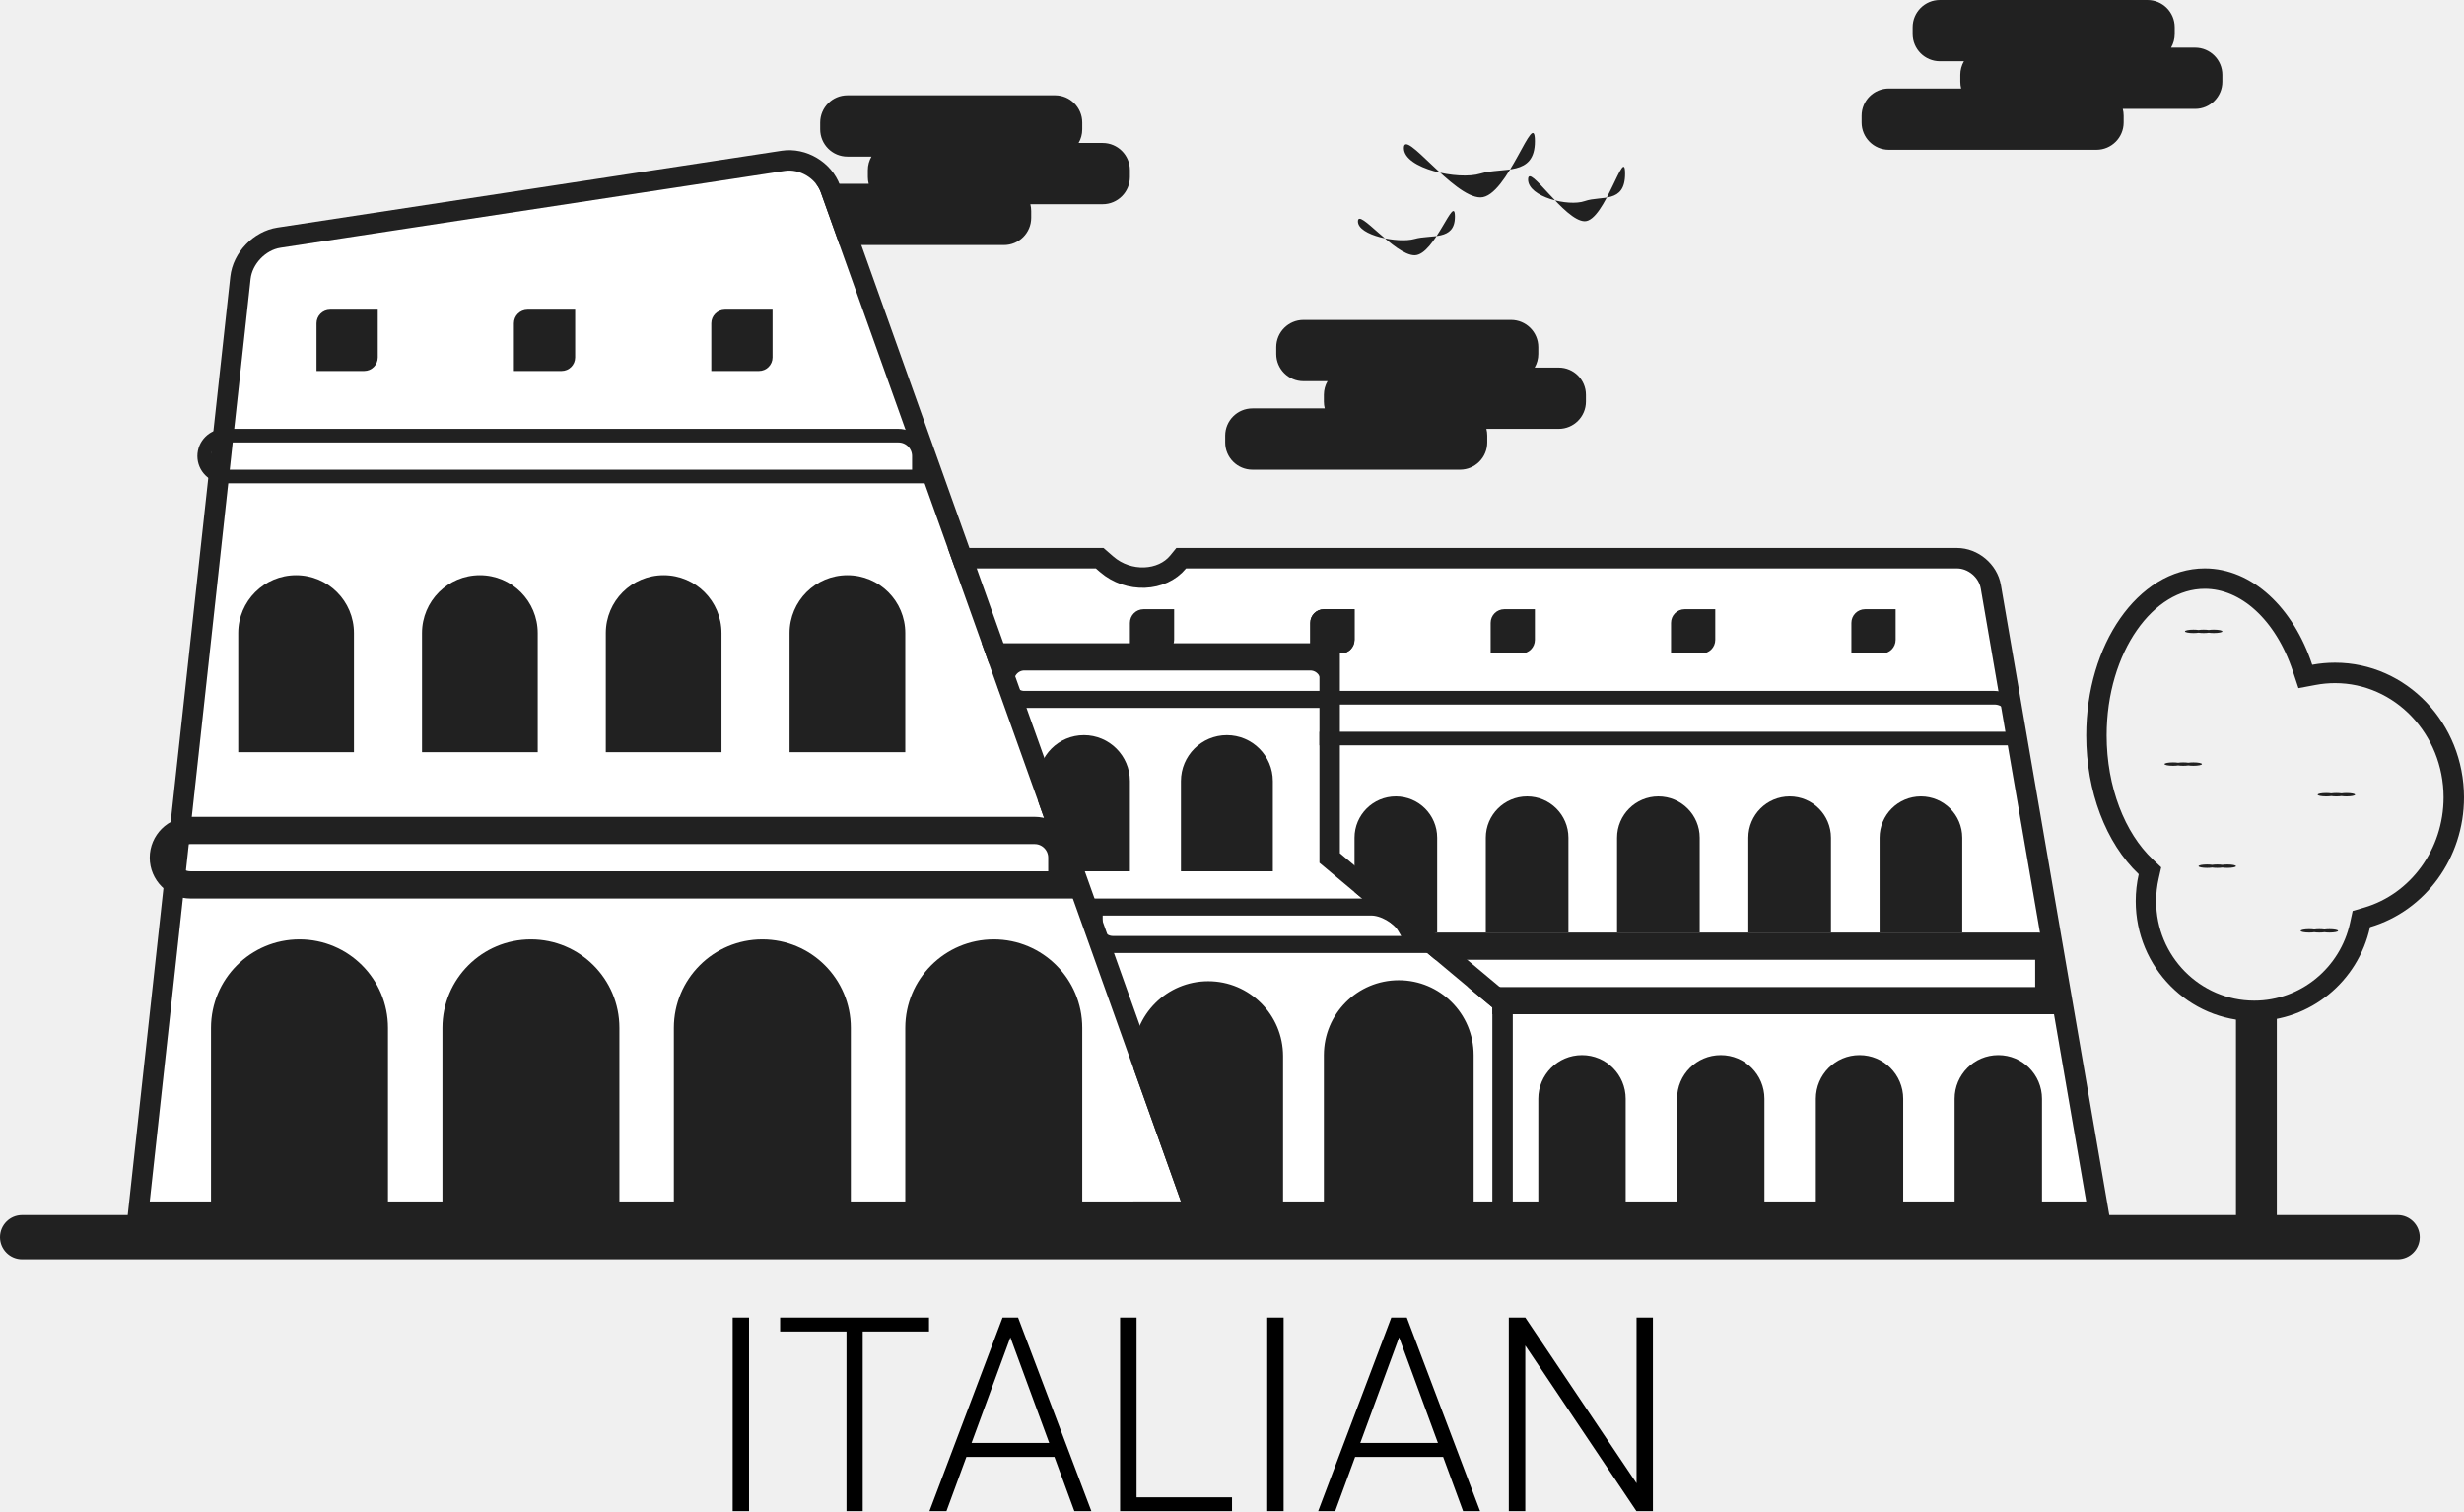
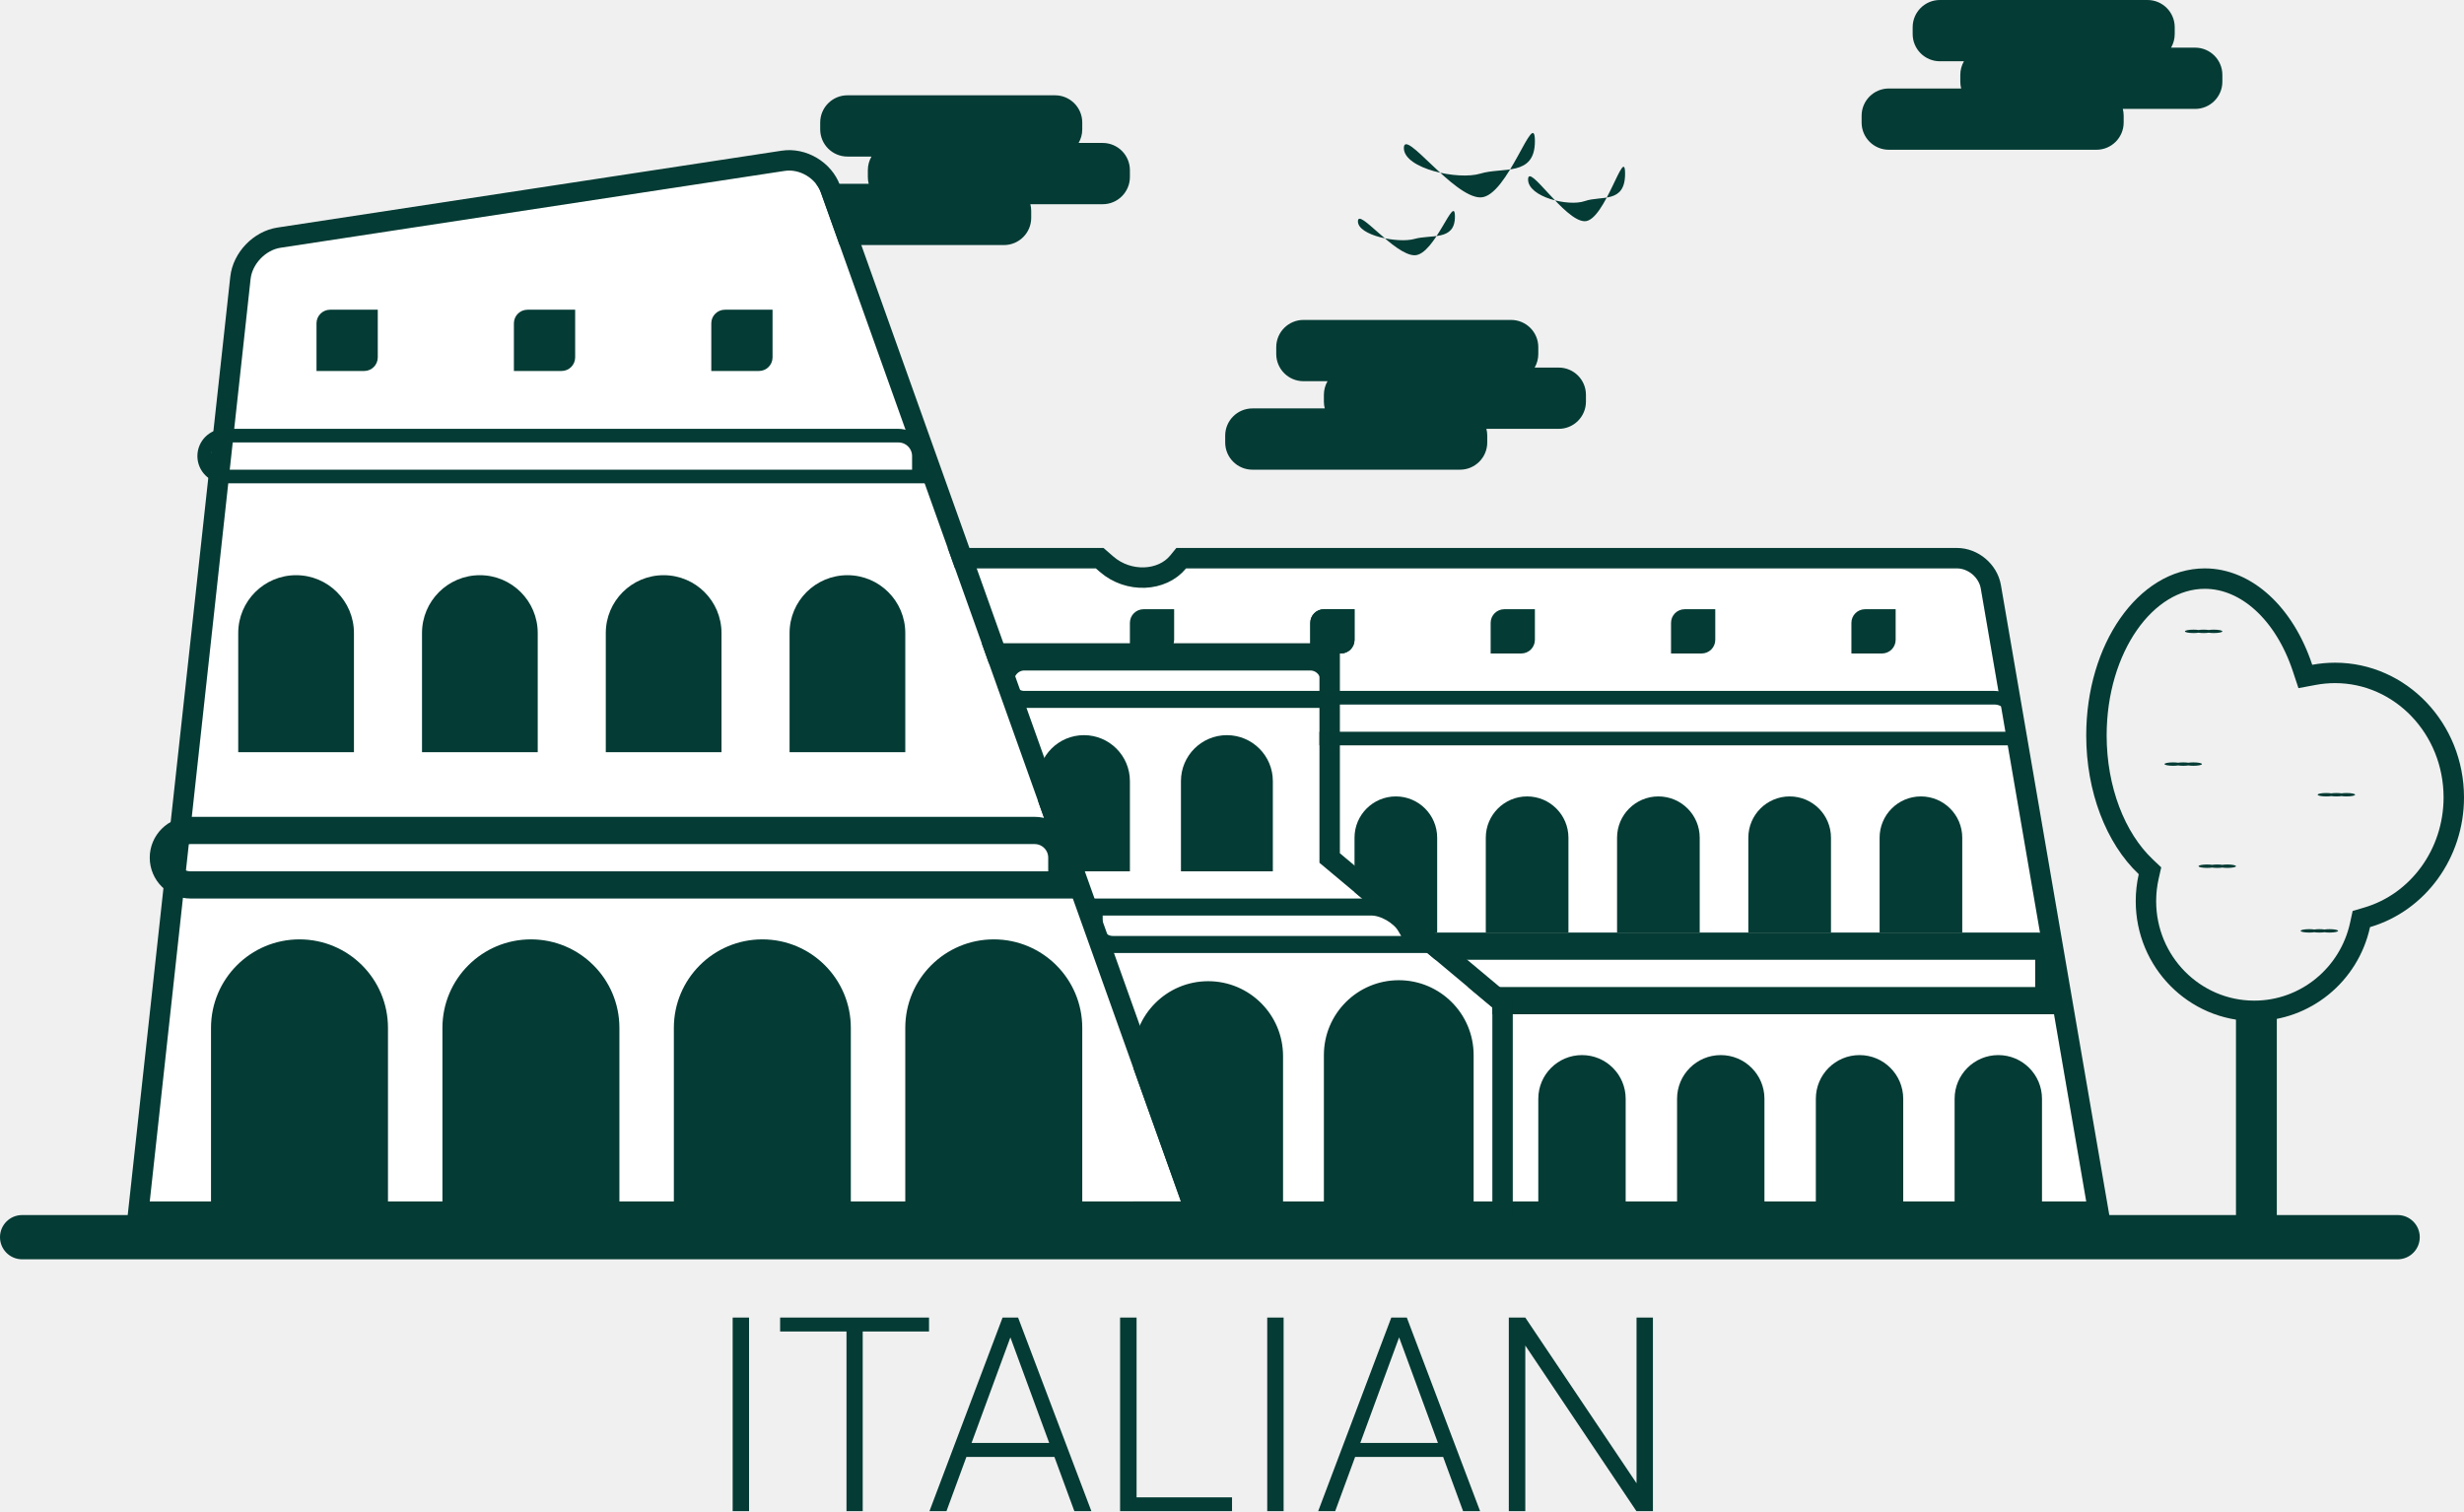
<svg xmlns="http://www.w3.org/2000/svg" xmlns:xlink="http://www.w3.org/1999/xlink" width="724px" height="444px" viewBox="0 0 724 444" version="1.1">
  <defs>
    <path d="M221,167 L322,167 L323.165,168.015 C331.082,174.91 342.871,173.908 348.5,167 L348.5,167 L575.004,167 C578.316,167 581.455,169.647 582.017,172.913 L613,353 L221,353 L221,167 Z" id="path-1" />
    <polygon id="path-2" points="0 3 103.697 3 103.697 24.224 103.697 61.5 154.5 104 154.5 161 0 161" />
    <path d="M29.63,31.956 C30.111,27.562 34.039,23.46 38.41,22.794 L186.59,0.206 C190.959,-0.46 195.705,2.375 197.189,6.534 L303,303 L0,303 L29.63,31.956 Z" id="path-3" />
  </defs>
  <g id="Page-1" stroke="none" stroke-width="1" fill="none" fill-rule="evenodd">
    <g id="Citys" transform="translate(-358, -507)">
      <g id="Colosseo" transform="translate(358, 507)">
        <g id="Rectangle-2">
          <use fill="#FFFFFF" fill-rule="evenodd" xlink:href="#path-1" />
-           <path stroke="#212121" stroke-width="6" d="M221,164 L218,164 L218,167 L218,353 L218,356 L221,356 L613,356 L616.56,356 L615.957,352.491 L584.974,172.404 C584.164,167.699 579.777,164 575.004,164 L348.5,164 L347.075,164 L346.174,165.105 C341.49,170.854 331.609,171.391 325.135,165.752 L323.97,164.738 L323.123,164 L322,164 L221,164 Z" />
+           <path stroke="#043B34" stroke-width="6" d="M221,164 L218,164 L218,167 L218,353 L218,356 L221,356 L613,356 L616.56,356 L615.957,352.491 L584.974,172.404 C584.164,167.699 579.777,164 575.004,164 L348.5,164 L347.075,164 L346.174,165.105 C341.49,170.854 331.609,171.391 325.135,165.752 L323.97,164.738 L323.123,164 L322,164 L221,164 Z" />
        </g>
-         <g id="finestredx" transform="translate(332, 179)" fill="#212121">
+         <g id="finestredx" transform="translate(332, 179)" fill="#043B34">
          <path d="M212,4.007 C212,1.794 213.794,0 216.007,0 L225,0 L225,8.993 C225,11.206 223.206,13 220.993,13 L212,13 L212,4.007 Z" id="Rectangle-7" />
          <path d="M159,4.007 C159,1.794 160.794,0 163.007,0 L172,0 L172,8.993 C172,11.206 170.206,13 167.993,13 L159,13 L159,4.007 Z" id="Rectangle-7" />
          <path d="M106,4.007 C106,1.794 107.794,0 110.007,0 L119,0 L119,8.993 C119,11.206 117.206,13 114.993,13 L106,13 L106,4.007 Z" id="Rectangle-7" />
          <path d="M53,4.007 C53,1.794 54.794,0 57.007,0 L66,0 L66,8.993 C66,11.206 64.206,13 61.993,13 L53,13 L53,4.007 Z" id="Rectangle-7" />
          <path d="M53,4.007 C53,1.794 54.794,0 57.007,0 L66,0 L66,8.993 C66,11.206 64.206,13 61.993,13 L53,13 L53,4.007 Z" id="Rectangle-7" />
          <path d="M0,4.007 C0,1.794 1.794,0 4.007,0 L13,0 L13,8.993 C13,11.206 11.206,13 8.993,13 L0,13 L0,4.007 Z" id="Rectangle-7" />
        </g>
-         <g id="archi2livello" transform="translate(452, 310)" fill="#212121">
+         <g id="archi2livello" transform="translate(452, 310)" fill="#043B34">
          <path d="M0,12.835 C0,5.746 5.746,0 12.837,0 L12.837,0 C19.926,0 25.673,5.745 25.673,12.835 L25.673,45 L0,45 L0,12.835 Z" id="Rectangle-6" />
          <path d="M40.776,12.835 C40.776,5.746 46.521,0 53.612,0 L53.612,0 C60.702,0 66.449,5.745 66.449,12.835 L66.449,45 L40.776,45 L40.776,12.835 Z" id="Rectangle-6" />
          <path d="M81.551,12.835 C81.551,5.746 87.297,0 94.388,0 L94.388,0 C101.477,0 107.224,5.745 107.224,12.835 L107.224,45 L81.551,45 L81.551,12.835 Z" id="Rectangle-6" />
          <path d="M122.327,12.835 C122.327,5.746 128.072,0 135.163,0 L135.163,0 C142.253,0 148,5.745 148,12.835 L148,45 L122.327,45 L122.327,12.835 Z" id="Rectangle-6" />
        </g>
-         <g id="archi2livello" transform="translate(398, 234)" fill="#212121">
+         <g id="archi2livello" transform="translate(398, 234)" fill="#043B34">
          <path d="M0,12.137 C0,5.434 5.435,0 12.143,0 L12.143,0 C18.849,0 24.286,5.436 24.286,12.137 L24.286,40 L0,40 L0,12.137 Z" id="Rectangle-6" />
          <path d="M38.571,12.137 C38.571,5.434 44.006,0 50.714,0 L50.714,0 C57.421,0 62.857,5.436 62.857,12.137 L62.857,40 L38.571,40 L38.571,12.137 Z" id="Rectangle-6" />
          <path d="M77.143,12.137 C77.143,5.434 82.578,0 89.286,0 L89.286,0 C95.992,0 101.429,5.436 101.429,12.137 L101.429,40 L77.143,40 L77.143,12.137 Z" id="Rectangle-6" />
          <path d="M115.714,12.137 C115.714,5.434 121.149,0 127.857,0 L127.857,0 C134.563,0 140,5.436 140,12.137 L140,40 L115.714,40 L115.714,12.137 Z" id="Rectangle-6" />
          <path d="M154.286,12.137 C154.286,5.434 159.721,0 166.429,0 L166.429,0 C173.135,0 178.571,5.436 178.571,12.137 L178.571,40 L154.286,40 L154.286,12.137 Z" id="Rectangle-6" />
        </g>
-         <path d="M602,294 L410.006,294 C405.583,294 402,290.419 402,286 C402,281.583 405.585,278 410.006,278 L598.99,278 C600.653,278 602,279.347 602,281.006 L602,294 Z" id="Rectangle" stroke="#212121" stroke-width="8" />
-         <path d="M592,217 L245.998,217 C242.689,217 240,214.308 240,211 C240,207.686 242.686,205 245.998,205 L586.002,205 C589.311,205 592,207.692 592,211 L592,217 Z" id="Rectangle" stroke="#212121" stroke-width="4" />
+         <path d="M602,294 L410.006,294 C405.583,294 402,290.419 402,286 C402,281.583 405.585,278 410.006,278 L598.99,278 C600.653,278 602,279.347 602,281.006 L602,294 Z" id="Rectangle" stroke="#043B34" stroke-width="8" />
+         <path d="M592,217 L245.998,217 C242.689,217 240,214.308 240,211 C240,207.686 242.686,205 245.998,205 L586.002,205 C589.311,205 592,207.692 592,211 L592,217 Z" id="Rectangle" stroke="#043B34" stroke-width="4" />
        <g id="center" transform="translate(284, 192)">
          <g id="Rectangle-8">
            <use fill="#FFFFFF" fill-rule="evenodd" xlink:href="#path-2" />
-             <path stroke="#212121" stroke-width="6" d="M106.697,60.098 L106.697,24.224 L106.697,3 L106.697,0 L103.697,0 L0,0 L-3,0 L-3,3 L-3,161 L-3,164 L0,164 L154.5,164 L157.5,164 L157.5,161 L157.5,104 L157.5,102.598 L156.425,101.699 L106.697,60.098 Z" />
+             <path stroke="#043B34" stroke-width="6" d="M106.697,60.098 L106.697,24.224 L106.697,3 L106.697,0 L103.697,0 L0,0 L-3,0 L-3,3 L-3,161 L-3,164 L0,164 L154.5,164 L157.5,164 L157.5,161 L157.5,104 L157.5,102.598 L156.425,101.699 L106.697,60.098 Z" />
          </g>
-           <path d="M49,118.295 C49,106.142 58.847,96.29 71,96.29 C83.15,96.29 93,106.134 93,118.295 L93,163 L49,163 L49,118.295 Z M105,118.005 C105,105.852 114.847,96 127,96 C139.15,96 149,105.843 149,118.005 L149,162.71 L105,162.71 L105,118.005 Z M21,37.5 C21,30.044 27.043,24 34.5,24 C41.956,24 48,30.053 48,37.5 L48,64 L21,64 L21,37.5 Z M63,37.5 C63,30.044 69.043,24 76.5,24 C83.956,24 90,30.053 90,37.5 L90,64 L63,64 L63,37.5 Z" id="Combined-Shape" fill="#212121" />
-           <path d="M106.5,13.5 L16.993,13.5 C13.963,13.5 11.5,11.033 11.5,8 C11.5,4.966 13.966,2.5 16.993,2.5 L101.007,2.5 C104.037,2.5 106.5,4.967 106.5,8 L106.5,13.5 Z M37.5,74.5 L118.997,74.5 C122.532,74.5 127.131,77.118 128.934,80.155 L132.108,85.5 L43.007,85.5 C39.969,85.5 37.5,83.032 37.5,80 L37.5,74.5 Z" id="Combined-Shape" stroke="#212121" stroke-width="5" />
+           <path d="M49,118.295 C49,106.142 58.847,96.29 71,96.29 C83.15,96.29 93,106.134 93,118.295 L93,163 L49,163 L49,118.295 Z M105,118.005 C105,105.852 114.847,96 127,96 C139.15,96 149,105.843 149,118.005 L149,162.71 L105,162.71 L105,118.005 Z M21,37.5 C21,30.044 27.043,24 34.5,24 C41.956,24 48,30.053 48,37.5 L48,64 L21,64 L21,37.5 Z M63,37.5 C63,30.044 69.043,24 76.5,24 C83.956,24 90,30.053 90,37.5 L90,64 L63,64 L63,37.5 Z" id="Combined-Shape" fill="#043B34" />
+           <path d="M106.5,13.5 L16.993,13.5 C13.963,13.5 11.5,11.033 11.5,8 C11.5,4.966 13.966,2.5 16.993,2.5 L101.007,2.5 C104.037,2.5 106.5,4.967 106.5,8 L106.5,13.5 Z M37.5,74.5 L118.997,74.5 C122.532,74.5 127.131,77.118 128.934,80.155 L132.108,85.5 L43.007,85.5 C39.969,85.5 37.5,83.032 37.5,80 L37.5,74.5 Z" id="Combined-Shape" stroke="#043B34" stroke-width="5" />
        </g>
-         <g id="Group" transform="translate(226, 0)" fill="#212121">
+         <g id="Group" transform="translate(226, 0)" fill="#043B34">
          <path d="M350.252,26 C350.087,25.361 350,24.691 350,24 L350,22 C350,20.543 350.39,19.177 351.071,18 L344.004,18 C339.584,18 336,14.422 336,10 L336,8 C336,3.582 339.585,0 344.004,0 L404.996,0 C409.416,0 413,3.578 413,8 L413,10 C413,11.457 412.61,12.823 411.929,14 L418.996,14 C423.416,14 427,17.578 427,22 L427,24 C427,28.418 423.415,32 418.996,32 L397.748,32 C397.913,32.639 398,33.309 398,34 L398,36 C398,40.418 394.415,44 389.996,44 L329.004,44 C324.584,44 321,40.422 321,36 L321,34 C321,29.582 324.585,26 329.004,26 L350.252,26 Z M163.252,120 C163.087,119.361 163,118.691 163,118 L163,116 C163,114.543 163.39,113.177 164.071,112 L157.004,112 C152.584,112 149,108.422 149,104 L149,102 C149,97.582 152.585,94 157.004,94 L217.996,94 C222.416,94 226,97.578 226,102 L226,104 C226,105.457 225.61,106.823 224.929,108 L231.996,108 C236.416,108 240,111.578 240,116 L240,118 C240,122.418 236.415,126 231.996,126 L210.748,126 C210.913,126.639 211,127.309 211,128 L211,130 C211,134.418 207.415,138 202.996,138 L142.004,138 C137.584,138 134,134.422 134,130 L134,128 C134,123.582 137.585,120 142.004,120 L163.252,120 Z M29.252,54 C29.087,53.361 29,52.691 29,52 L29,50 C29,48.543 29.39,47.177 30.071,46 L23.004,46 C18.584,46 15,42.422 15,38 L15,36 C15,31.582 18.585,28 23.004,28 L83.996,28 C88.416,28 92,31.578 92,36 L92,38 C92,39.457 91.61,40.823 90.929,42 L97.996,42 C102.416,42 106,45.578 106,50 L106,52 C106,56.418 102.415,60 97.996,60 L76.748,60 C76.913,60.639 77,61.309 77,62 L77,64 C77,68.418 73.415,72 68.996,72 L8.004,72 C3.584,72 0,68.422 0,64 L0,62 C0,57.582 3.585,54 8.004,54 L29.252,54 Z M209,51 C215.5,49 225,52 225,41.5 C225,31 217.008,58 209,58 C200.992,58 186.5,37.425 186.5,43.5 C186.5,49.575 202.5,53 209,51 Z M239.656,59.082 C244.468,57.391 251.5,59.927 251.5,51.05 C251.5,42.173 245.584,65 239.656,65 C233.728,65 223,47.605 223,52.741 C223,57.877 234.844,60.773 239.656,59.082 Z M189.656,70.192 C194.468,68.818 201.5,70.878 201.5,63.666 C201.5,56.453 195.584,75 189.656,75 C183.728,75 173,60.866 173,65.04 C173,69.213 184.844,71.565 189.656,70.192 Z" id="Combined-Shape" />
        </g>
        <g id="sx" transform="translate(44, 50)">
          <g id="Rectangle-5">
            <use fill="#FFFFFF" fill-rule="evenodd" xlink:href="#path-3" />
-             <path stroke="#212121" stroke-width="6" d="M26.648,31.63 L-2.982,302.674 L-3.346,306 L-5.62806127e-16,306 L303,306 L307.256,306 L305.825,301.992 L200.014,5.525 C198.047,0.013 191.926,-3.642 186.138,-2.76 L37.958,19.828 C32.244,20.7 27.276,25.884 26.648,31.63 Z" />
+             <path stroke="#043B34" stroke-width="6" d="M26.648,31.63 L-2.982,302.674 L-3.346,306 L-5.62806127e-16,306 L303,306 L307.256,306 L305.825,301.992 L200.014,5.525 C198.047,0.013 191.926,-3.642 186.138,-2.76 L37.958,19.828 C32.244,20.7 27.276,25.884 26.648,31.63 Z" />
          </g>
-           <g id="divisorisx" transform="translate(0, 76)" stroke="#212121">
+           <g id="divisorisx" transform="translate(0, 76)" stroke="#043B34">
            <path d="M226,14 L21.998,14 C18.689,14 16,11.308 16,8 C16,4.686 18.685,2 21.998,2 L220.002,2 C223.311,2 226,4.692 226,8 L226,14 Z" id="Rectangle" stroke-width="4" />
            <path d="M268,134 L11.994,134 C7.579,134 4,130.42 4,126 C4,121.582 7.581,118 11.994,118 L260.006,118 C264.421,118 268,121.58 268,126 L268,134 Z" id="Rectangle" stroke-width="8" />
          </g>
-           <g id="archi2livello" transform="translate(26, 119)" fill="#212121">
+           <g id="archi2livello" transform="translate(26, 119)" fill="#043B34">
            <path d="M0,16.991 C0,7.607 7.609,0 17,0 C26.389,0 34,7.617 34,16.991 L34,52 L0,52 L0,16.991 Z M54,16.991 C54,7.607 61.609,0 71,0 C80.389,0 88,7.617 88,16.991 L88,52 L54,52 L54,16.991 Z M108,16.991 C108,7.607 115.609,0 125,0 C134.389,0 142,7.617 142,16.991 L142,52 L108,52 L108,16.991 Z M162,16.991 C162,7.607 169.609,0 179,0 C188.389,0 196,7.617 196,16.991 L196,52 L162,52 L162,16.991 Z" id="Combined-Shape" />
          </g>
-           <g id="archilivello1" transform="translate(18, 226)" fill="#212121">
+           <g id="archilivello1" transform="translate(18, 226)" fill="#043B34">
            <path d="M0,26.004 C0,11.643 11.637,0 26,0 C40.359,0 52,11.635 52,26.004 L52,79 L0,79 L0,26.004 Z M136,26.004 C136,11.643 147.637,0 162,0 C176.359,0 188,11.635 188,26.004 L188,79 L136,79 L136,26.004 Z M204,26.004 C204,11.643 215.637,0 230,0 C244.359,0 256,11.635 256,26.004 L256,79 L204,79 L204,26.004 Z M68,26.004 C68,11.643 79.637,0 94,0 C108.359,0 120,11.635 120,26.004 L120,79 L68,79 L68,26.004 Z" id="Combined-Shape" />
          </g>
-           <g id="finestre-livello3" transform="translate(49, 41)" fill="#212121">
+           <g id="finestre-livello3" transform="translate(49, 41)" fill="#043B34">
            <path d="M0,3.995 C0,1.789 1.792,0 3.995,0 L18,0 L18,14.005 C18,16.211 16.208,18 14.005,18 L0,18 L0,3.995 Z M58,3.995 C58,1.789 59.792,0 61.995,0 L76,0 L76,14.005 C76,16.211 74.208,18 72.005,18 L58,18 L58,3.995 Z M116,3.995 C116,1.789 117.792,0 119.995,0 L134,0 L134,14.005 C134,16.211 132.208,18 130.005,18 L116,18 L116,3.995 Z" id="Combined-Shape" />
          </g>
        </g>
-         <rect id="Rectangle-10" fill="#212121" x="0" y="357" width="711" height="13" rx="6.5" />
+         <rect id="Rectangle-10" fill="#043B34" x="0" y="357" width="711" height="13" rx="6.5" />
        <g id="albero" transform="translate(613, 167)">
-           <rect id="Rectangle-11" fill="#212121" x="44" y="131" width="12" height="64" />
-           <path d="M80.457,104.761 C77.259,119.407 64.376,130 49.376,130 C31.804,130 17.545,115.578 17.545,97.771 C17.545,95.304 17.818,92.876 18.354,90.516 L18.732,88.849 L17.491,87.674 C8.552,79.209 3,64.849 3,49.083 C3,23.455 17.515,3 34.831,3 C47.04,3 58.243,13.252 63.556,29.27 L64.38,31.755 L66.953,31.275 C68.97,30.899 71.026,30.708 73.107,30.708 C92.348,30.708 108,47.059 108,67.292 C108,83.818 97.462,98.139 82.542,102.522 L80.836,103.024 L80.457,104.761 Z" id="Combined-Shape" stroke="#212121" stroke-width="6" />
-           <path d="M36,18.9 C35.582,18.963 35.063,19 34.5,19 C33.937,19 33.418,18.963 33,18.9 C32.582,18.963 32.063,19 31.5,19 C30.119,19 29,18.776 29,18.5 C29,18.224 30.119,18 31.5,18 C32.063,18 32.582,18.037 33,18.1 C33.418,18.037 33.937,18 34.5,18 C35.063,18 35.582,18.037 36,18.1 C36.418,18.037 36.937,18 37.5,18 C38.881,18 40,18.224 40,18.5 C40,18.776 38.881,19 37.5,19 C36.937,19 36.418,18.963 36,18.9 Z M40,87.9 C39.582,87.963 39.063,88 38.5,88 C37.937,88 37.418,87.963 37,87.9 C36.582,87.963 36.063,88 35.5,88 C34.119,88 33,87.776 33,87.5 C33,87.224 34.119,87 35.5,87 C36.063,87 36.582,87.037 37,87.1 C37.418,87.037 37.937,87 38.5,87 C39.063,87 39.582,87.037 40,87.1 C40.418,87.037 40.937,87 41.5,87 C42.881,87 44,87.224 44,87.5 C44,87.776 42.881,88 41.5,88 C40.937,88 40.418,87.963 40,87.9 Z M75,66.9 C74.582,66.963 74.063,67 73.5,67 C72.937,67 72.418,66.963 72,66.9 C71.582,66.963 71.063,67 70.5,67 C69.119,67 68,66.776 68,66.5 C68,66.224 69.119,66 70.5,66 C71.063,66 71.582,66.037 72,66.1 C72.418,66.037 72.937,66 73.5,66 C74.063,66 74.582,66.037 75,66.1 C75.418,66.037 75.937,66 76.5,66 C77.881,66 79,66.224 79,66.5 C79,66.776 77.881,67 76.5,67 C75.937,67 75.418,66.963 75,66.9 Z M30,57.9 C29.582,57.963 29.063,58 28.5,58 C27.937,58 27.418,57.963 27,57.9 C26.582,57.963 26.063,58 25.5,58 C24.119,58 23,57.776 23,57.5 C23,57.224 24.119,57 25.5,57 C26.063,57 26.582,57.037 27,57.1 C27.418,57.037 27.937,57 28.5,57 C29.063,57 29.582,57.037 30,57.1 C30.418,57.037 30.937,57 31.5,57 C32.881,57 34,57.224 34,57.5 C34,57.776 32.881,58 31.5,58 C30.937,58 30.418,57.963 30,57.9 Z" id="Combined-Shape" fill="#212121" />
+           <rect id="Rectangle-11" fill="#043B34" x="44" y="131" width="12" height="64" />
+           <path d="M80.457,104.761 C77.259,119.407 64.376,130 49.376,130 C31.804,130 17.545,115.578 17.545,97.771 C17.545,95.304 17.818,92.876 18.354,90.516 L18.732,88.849 L17.491,87.674 C8.552,79.209 3,64.849 3,49.083 C3,23.455 17.515,3 34.831,3 C47.04,3 58.243,13.252 63.556,29.27 L64.38,31.755 L66.953,31.275 C68.97,30.899 71.026,30.708 73.107,30.708 C92.348,30.708 108,47.059 108,67.292 C108,83.818 97.462,98.139 82.542,102.522 L80.836,103.024 L80.457,104.761 Z" id="Combined-Shape" stroke="#043B34" stroke-width="6" />
+           <path d="M36,18.9 C35.582,18.963 35.063,19 34.5,19 C33.937,19 33.418,18.963 33,18.9 C32.582,18.963 32.063,19 31.5,19 C30.119,19 29,18.776 29,18.5 C29,18.224 30.119,18 31.5,18 C32.063,18 32.582,18.037 33,18.1 C33.418,18.037 33.937,18 34.5,18 C35.063,18 35.582,18.037 36,18.1 C36.418,18.037 36.937,18 37.5,18 C38.881,18 40,18.224 40,18.5 C40,18.776 38.881,19 37.5,19 C36.937,19 36.418,18.963 36,18.9 Z M40,87.9 C39.582,87.963 39.063,88 38.5,88 C37.937,88 37.418,87.963 37,87.9 C36.582,87.963 36.063,88 35.5,88 C34.119,88 33,87.776 33,87.5 C33,87.224 34.119,87 35.5,87 C36.063,87 36.582,87.037 37,87.1 C37.418,87.037 37.937,87 38.5,87 C39.063,87 39.582,87.037 40,87.1 C40.418,87.037 40.937,87 41.5,87 C42.881,87 44,87.224 44,87.5 C44,87.776 42.881,88 41.5,88 C40.937,88 40.418,87.963 40,87.9 Z M75,66.9 C74.582,66.963 74.063,67 73.5,67 C72.937,67 72.418,66.963 72,66.9 C71.582,66.963 71.063,67 70.5,67 C69.119,67 68,66.776 68,66.5 C68,66.224 69.119,66 70.5,66 C71.063,66 71.582,66.037 72,66.1 C72.418,66.037 72.937,66 73.5,66 C74.063,66 74.582,66.037 75,66.1 C75.418,66.037 75.937,66 76.5,66 C77.881,66 79,66.224 79,66.5 C79,66.776 77.881,67 76.5,67 C75.937,67 75.418,66.963 75,66.9 Z M30,57.9 C29.582,57.963 29.063,58 28.5,58 C27.937,58 27.418,57.963 27,57.9 C26.582,57.963 26.063,58 25.5,58 C24.119,58 23,57.776 23,57.5 C23,57.224 24.119,57 25.5,57 C26.063,57 26.582,57.037 27,57.1 C27.418,57.037 27.937,57 28.5,57 C29.063,57 29.582,57.037 30,57.1 C30.418,57.037 30.937,57 31.5,57 C32.881,57 34,57.224 34,57.5 C34,57.776 32.881,58 31.5,58 C30.937,58 30.418,57.963 30,57.9 Z" id="Combined-Shape" fill="#043B34" />
        </g>
-         <path d="M683,273.9 C682.582,273.963 682.063,274 681.5,274 C680.937,274 680.418,273.963 680,273.9 C679.582,273.963 679.063,274 678.5,274 C677.119,274 676,273.776 676,273.5 C676,273.224 677.119,273 678.5,273 C679.063,273 679.582,273.037 680,273.1 C680.418,273.037 680.937,273 681.5,273 C682.063,273 682.582,273.037 683,273.1 C683.418,273.037 683.937,273 684.5,273 C685.881,273 687,273.224 687,273.5 C687,273.776 685.881,274 684.5,274 C683.937,274 683.418,273.963 683,273.9 Z" id="Combined-Shape" fill="#212121" />
-         <text id="ITALIAN" font-family="Roboto-Thin, Roboto" font-size="80" font-style="condensed" font-weight="300" fill="#000000">
+         <path d="M683,273.9 C682.582,273.963 682.063,274 681.5,274 C680.937,274 680.418,273.963 680,273.9 C679.582,273.963 679.063,274 678.5,274 C677.119,274 676,273.776 676,273.5 C676,273.224 677.119,273 678.5,273 C679.063,273 679.582,273.037 680,273.1 C680.418,273.037 680.937,273 681.5,273 C682.063,273 682.582,273.037 683,273.1 C683.418,273.037 683.937,273 684.5,273 C685.881,273 687,273.224 687,273.5 C687,273.776 685.881,274 684.5,274 C683.937,274 683.418,273.963 683,273.9 Z" id="Combined-Shape" fill="#043B34" />
+         <text id="ITALIAN" font-family="Roboto-Thin, Roboto" font-size="80" font-style="condensed" font-weight="300" fill="#043B34">
          <tspan x="207" y="444">ITALIAN</tspan>
        </text>
      </g>
    </g>
  </g>
</svg>
